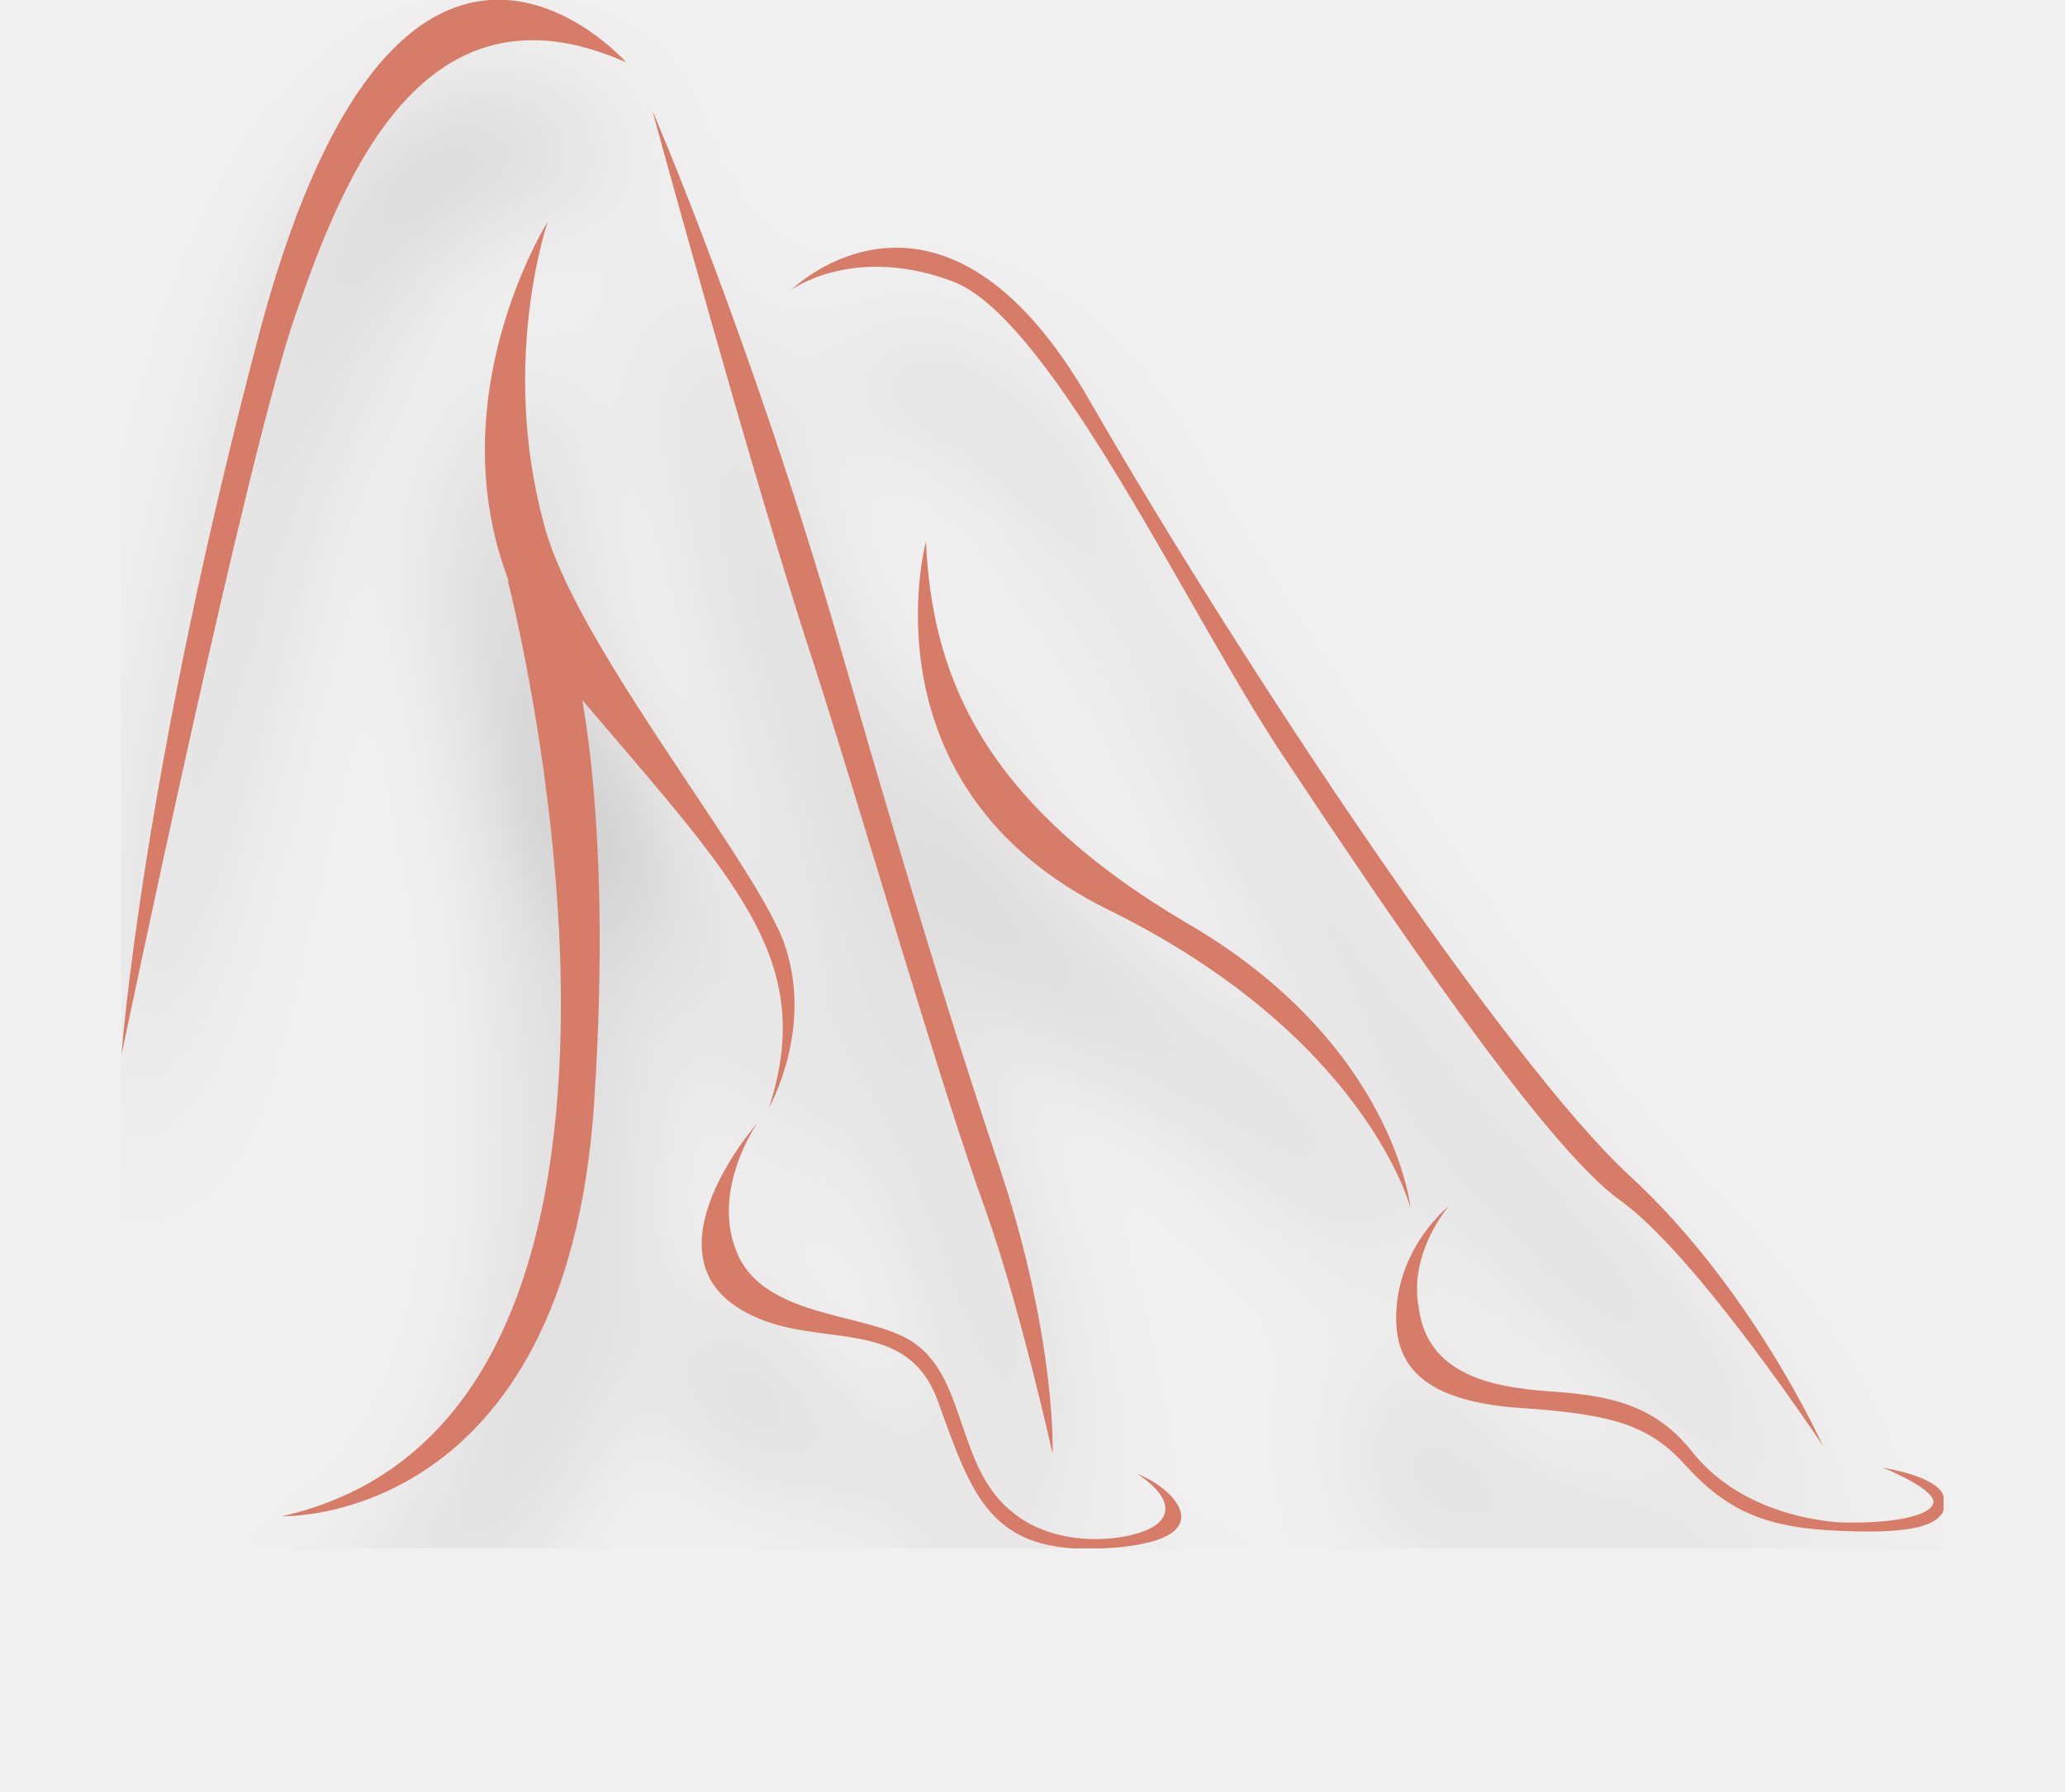
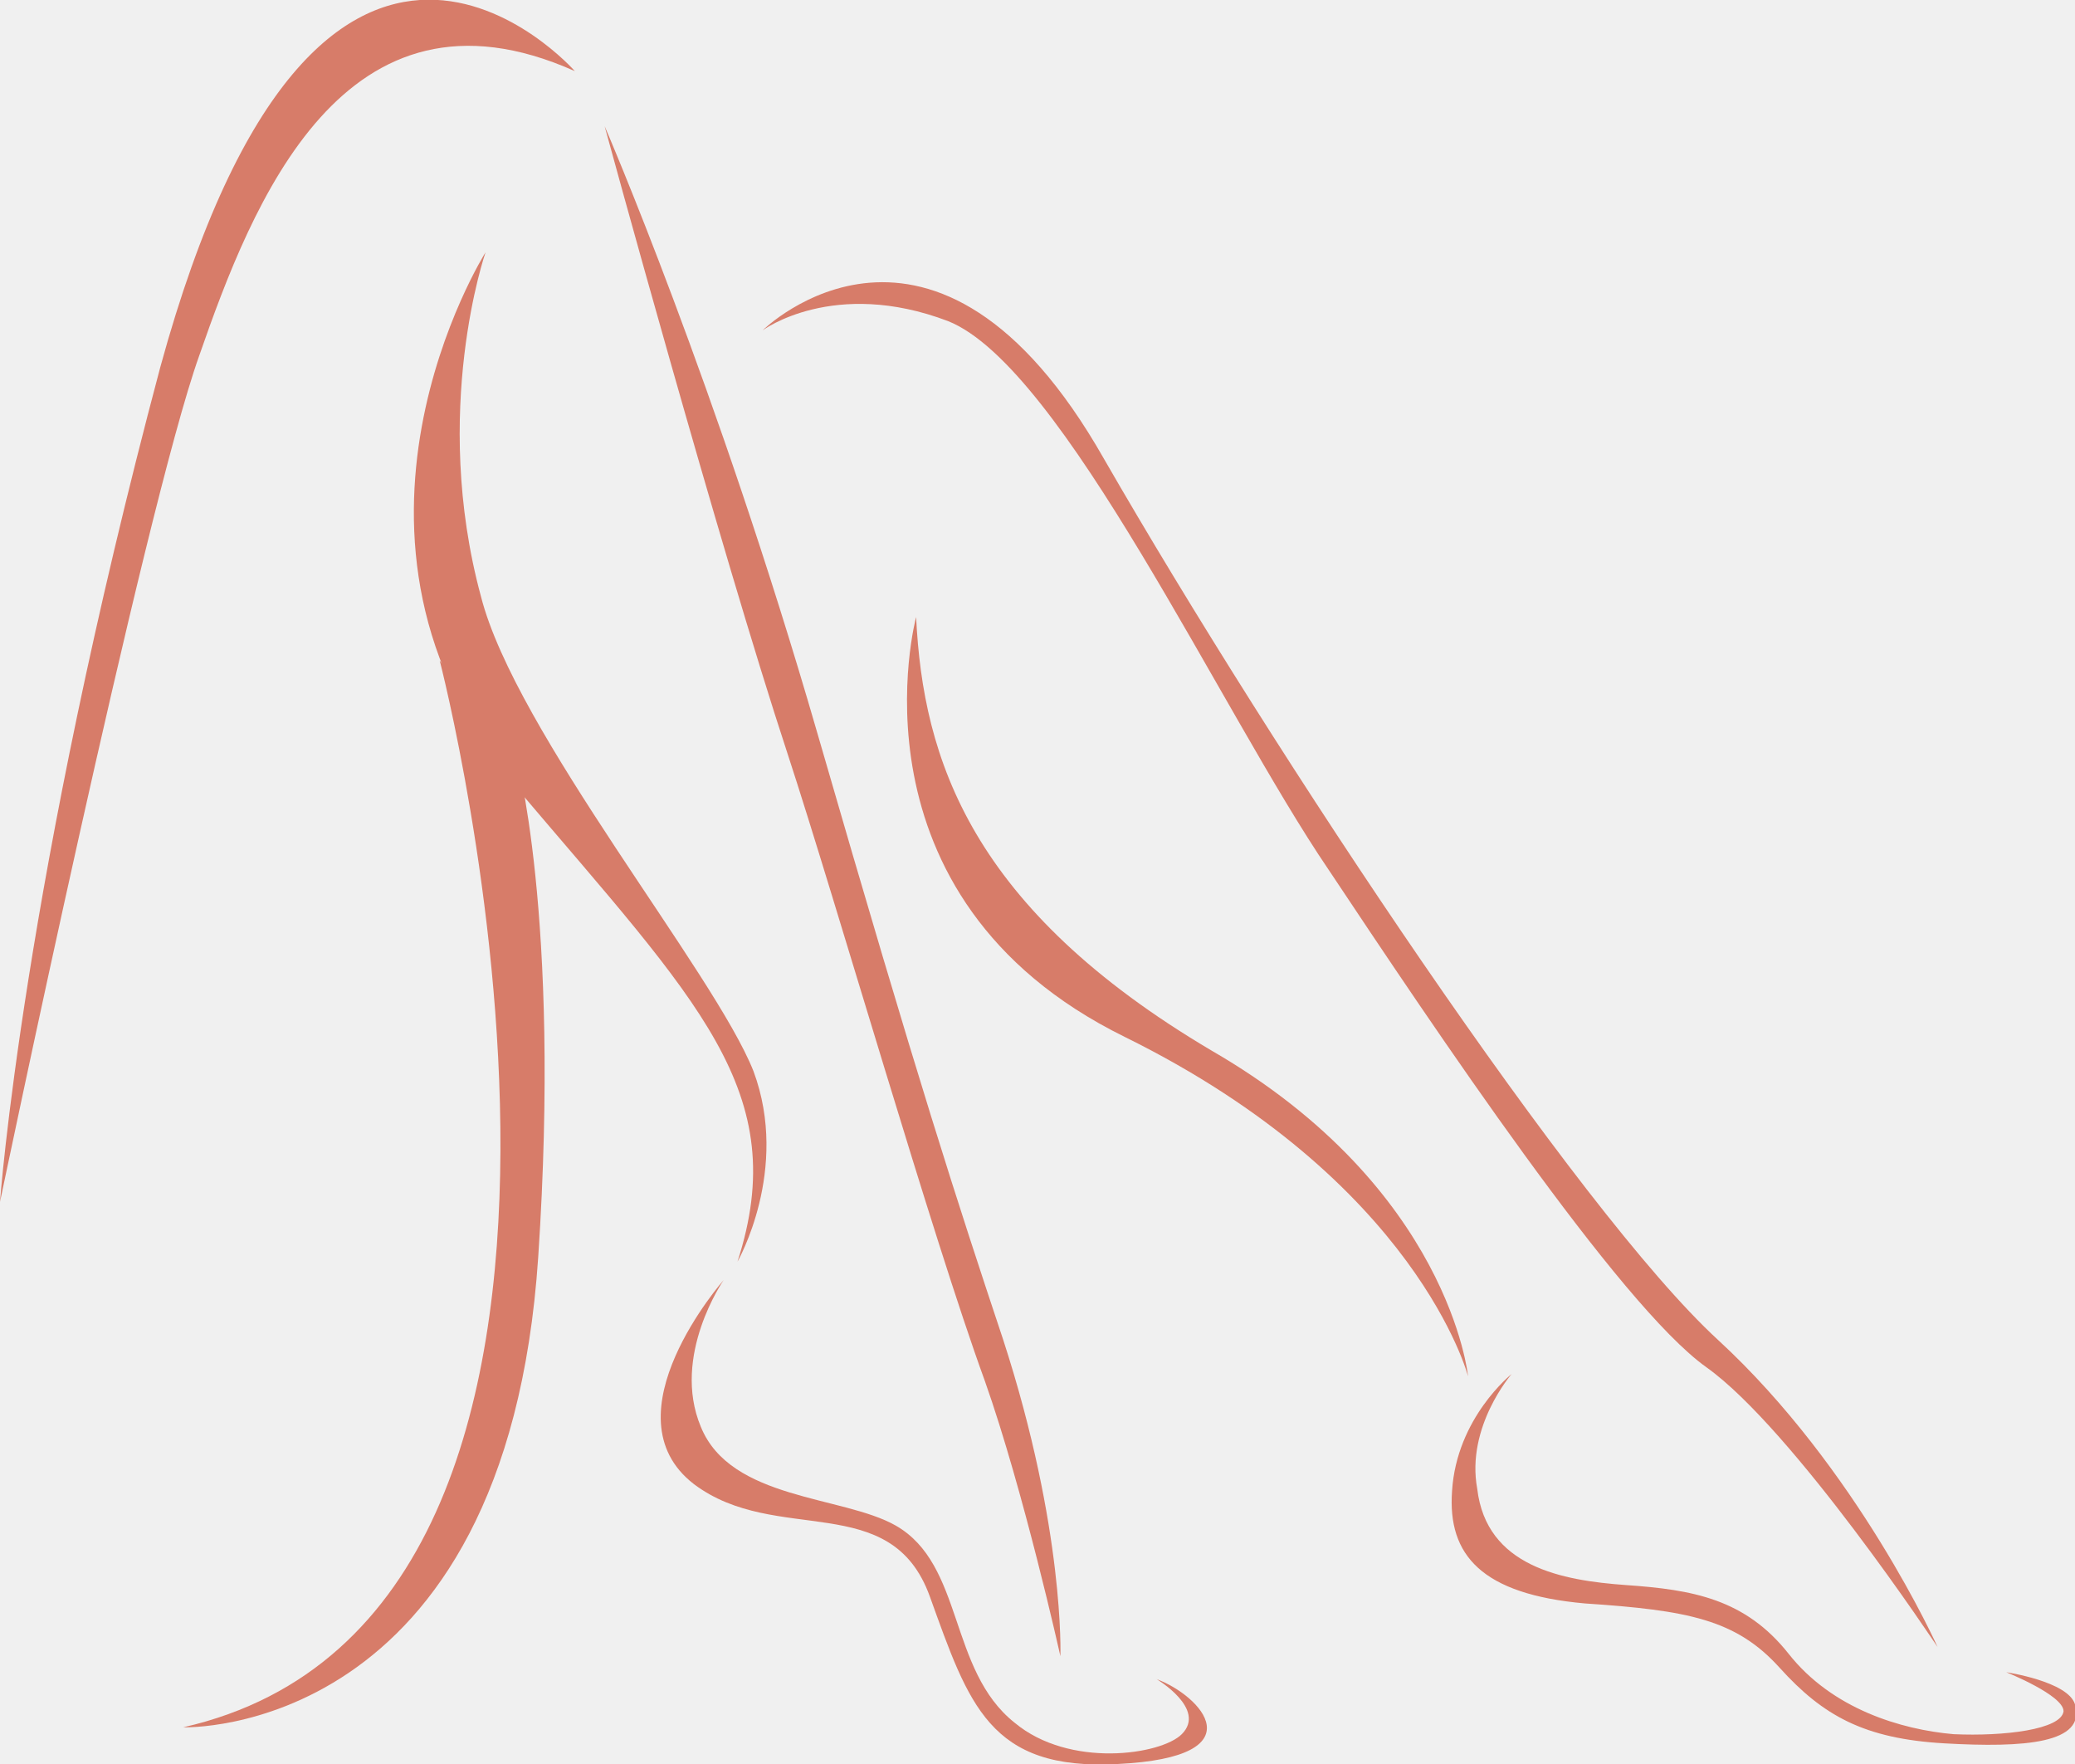
- <svg xmlns="http://www.w3.org/2000/svg" width="68" height="59" viewBox="0 0 68 59" fill="none">
-   <g clip-path="url(#clip0)" filter="url(#filter0_d)">
-     <path d="M20.622 2.056C20.622 2.056 13.271 -6.301 8.636 10.611C4.662 25.533 4 34.751 4 34.751C4 34.751 8.172 14.723 9.762 10.279C11.285 5.902 13.934 -0.929 20.622 2.056Z" fill="#D77C69" />
-     <path d="M21.483 3.647C21.483 3.647 24.729 11.142 27.642 21.222C30.556 31.303 31.682 34.752 33.007 38.731C34.795 44.235 34.662 47.883 34.662 47.883C34.662 47.883 33.603 43.108 32.477 39.924C30.954 35.746 28.172 26.064 26.782 21.819C24.795 15.784 21.483 3.647 21.483 3.647Z" fill="#D77C69" />
-     <path d="M18.04 7.295C18.04 7.295 12.808 15.585 18.967 22.814C24.199 28.982 26.914 31.568 25.325 36.476C25.325 36.476 26.848 33.823 25.788 30.971C24.662 28.119 18.901 21.156 17.907 17.243C16.45 11.871 18.04 7.295 18.04 7.295Z" fill="#D77C69" />
-     <path d="M24.927 37.006C24.927 37.006 21.483 40.919 24.066 42.909C26.45 44.7 29.762 43.041 30.887 46.158C32.013 49.276 32.609 51.199 36.318 51C40.424 50.801 38.702 49.01 37.444 48.546C37.444 48.546 38.901 49.408 38.172 50.138C37.576 50.735 34.927 51.133 33.338 49.806C31.417 48.281 31.881 45.23 29.894 44.103C28.371 43.24 25.126 43.373 24.265 41.251C23.404 39.195 24.927 37.006 24.927 37.006Z" fill="#D77C69" />
-     <path d="M26.053 9.55C26.053 9.55 31.02 4.642 35.92 13.264C40.887 21.886 49.629 35.017 53.669 38.731C57.709 42.445 60.026 47.618 60.026 47.618C60.026 47.618 55.854 41.317 53.338 39.527C50.821 37.736 45.457 29.711 42.411 25.135C39.298 20.559 34.728 10.611 31.417 9.285C28.106 8.025 26.053 9.55 26.053 9.55Z" fill="#D77C69" />
-     <path d="M30.49 17.84C30.49 17.84 28.305 25.931 36.517 29.976C44.993 34.154 46.45 39.792 46.45 39.792C46.45 39.792 45.92 34.353 39.033 30.374C32.08 26.262 30.689 21.952 30.49 17.84Z" fill="#D77C69" />
-     <path d="M47.709 39.726C47.709 39.726 46.119 40.986 45.987 43.108C45.854 44.965 46.848 46.092 49.828 46.358C52.808 46.556 54.199 46.822 55.457 48.215C56.715 49.607 57.907 50.27 60.225 50.403C62.543 50.536 64.331 50.403 64 49.276C63.801 48.612 62.013 48.347 62.013 48.347C62.013 48.347 63.669 49.01 63.669 49.475C63.603 50.005 61.947 50.204 60.49 50.138C58.967 50.005 56.98 49.408 55.722 47.817C54.464 46.225 52.94 45.96 51.02 45.827C49.166 45.694 46.98 45.297 46.715 43.042C46.384 41.251 47.709 39.726 47.709 39.726Z" fill="#D77C69" />
-     <path d="M16.715 19.1C16.715 19.1 23.868 46.623 9.298 49.939C9.298 49.939 18.636 50.27 19.563 36.343C20.225 26.395 18.901 21.753 18.901 21.753L16.715 19.1Z" fill="#D77C69" />
+ <svg xmlns="http://www.w3.org/2000/svg" width="60" height="51" viewBox="0 0 60 51" fill="none">
+   <g clip-path="url(#clip0)">
+     <path d="M16.622 2.056C16.622 2.056 9.272 -6.301 4.636 10.611C0.662 25.533 0 34.751 0 34.751C0 34.751 4.172 14.723 5.762 10.279C7.285 5.902 9.934 -0.929 16.622 2.056Z" fill="#D77C69" />
+     <path d="M17.483 3.647C17.483 3.647 20.729 11.142 23.642 21.222C26.556 31.303 27.682 34.752 29.007 38.731C30.795 44.235 30.662 47.883 30.662 47.883C30.662 47.883 29.603 43.108 28.477 39.924C26.954 35.746 24.172 26.064 22.782 21.819C20.795 15.784 17.483 3.647 17.483 3.647Z" fill="#D77C69" />
+     <path d="M14.04 7.295C14.04 7.295 8.808 15.585 14.967 22.814C20.199 28.982 22.914 31.568 21.325 36.476C21.325 36.476 22.848 33.823 21.788 30.971C20.662 28.119 14.901 21.156 13.907 17.243C12.45 11.871 14.04 7.295 14.04 7.295Z" fill="#D77C69" />
+     <path d="M20.927 37.006C20.927 37.006 17.483 40.919 20.066 42.909C22.45 44.7 25.762 43.041 26.887 46.158C28.013 49.276 28.609 51.199 32.318 51C36.424 50.801 34.702 49.01 33.444 48.546C33.444 48.546 34.901 49.408 34.172 50.138C33.576 50.735 30.927 51.133 29.338 49.806C27.417 48.281 27.881 45.23 25.894 44.103C24.371 43.24 21.126 43.373 20.265 41.251C19.404 39.195 20.927 37.006 20.927 37.006Z" fill="#D77C69" />
+     <path d="M22.053 9.55C22.053 9.55 27.02 4.642 31.921 13.264C36.887 21.886 45.629 35.017 49.669 38.731C53.709 42.445 56.026 47.618 56.026 47.618C56.026 47.618 51.854 41.317 49.338 39.527C46.821 37.736 41.457 29.711 38.411 25.135C35.298 20.559 30.729 10.611 27.417 9.285C24.106 8.025 22.053 9.55 22.053 9.55Z" fill="#D77C69" />
+     <path d="M26.49 17.84C26.49 17.84 24.305 25.931 32.517 29.976C40.993 34.154 42.45 39.792 42.45 39.792C42.45 39.792 41.92 34.353 35.033 30.374C28.079 26.262 26.689 21.952 26.49 17.84Z" fill="#D77C69" />
+     <path d="M43.709 39.726C43.709 39.726 42.119 40.986 41.987 43.108C41.854 44.965 42.848 46.092 45.828 46.358C48.808 46.556 50.199 46.822 51.457 48.215C52.715 49.607 53.907 50.27 56.225 50.403C58.543 50.536 60.331 50.403 60 49.276C59.801 48.612 58.013 48.347 58.013 48.347C58.013 48.347 59.669 49.01 59.669 49.475C59.603 50.005 57.947 50.204 56.49 50.138C54.967 50.005 52.98 49.408 51.722 47.817C50.464 46.225 48.94 45.96 47.02 45.827C45.166 45.694 42.98 45.297 42.715 43.042C42.384 41.251 43.709 39.726 43.709 39.726Z" fill="#D77C69" />
+     <path d="M12.715 19.1C12.715 19.1 19.868 46.623 5.298 49.939C5.298 49.939 14.636 50.27 15.563 36.343C16.225 26.395 14.901 21.753 14.901 21.753L12.715 19.1Z" fill="#D77C69" />
  </g>
  <defs>
-     <filter id="filter0_d" x="0" y="0" width="68" height="59" filterUnits="userSpaceOnUse" color-interpolation-filters="sRGB">
-       <feFlood flood-opacity="0" result="BackgroundImageFix" />
-       <feColorMatrix in="SourceAlpha" type="matrix" values="0 0 0 0 0 0 0 0 0 0 0 0 0 0 0 0 0 0 127 0" />
-       <feOffset dy="4" />
-       <feGaussianBlur stdDeviation="2" />
-       <feColorMatrix type="matrix" values="0 0 0 0 0 0 0 0 0 0 0 0 0 0 0 0 0 0 0.25 0" />
-       <feBlend mode="normal" in2="BackgroundImageFix" result="effect1_dropShadow" />
-       <feBlend mode="normal" in="SourceGraphic" in2="effect1_dropShadow" result="shape" />
-     </filter>
    <clipPath id="clip0">
-       <rect width="60" height="51" fill="white" transform="translate(4)" />
+       <rect width="60" height="51" fill="white" />
    </clipPath>
  </defs>
</svg>
